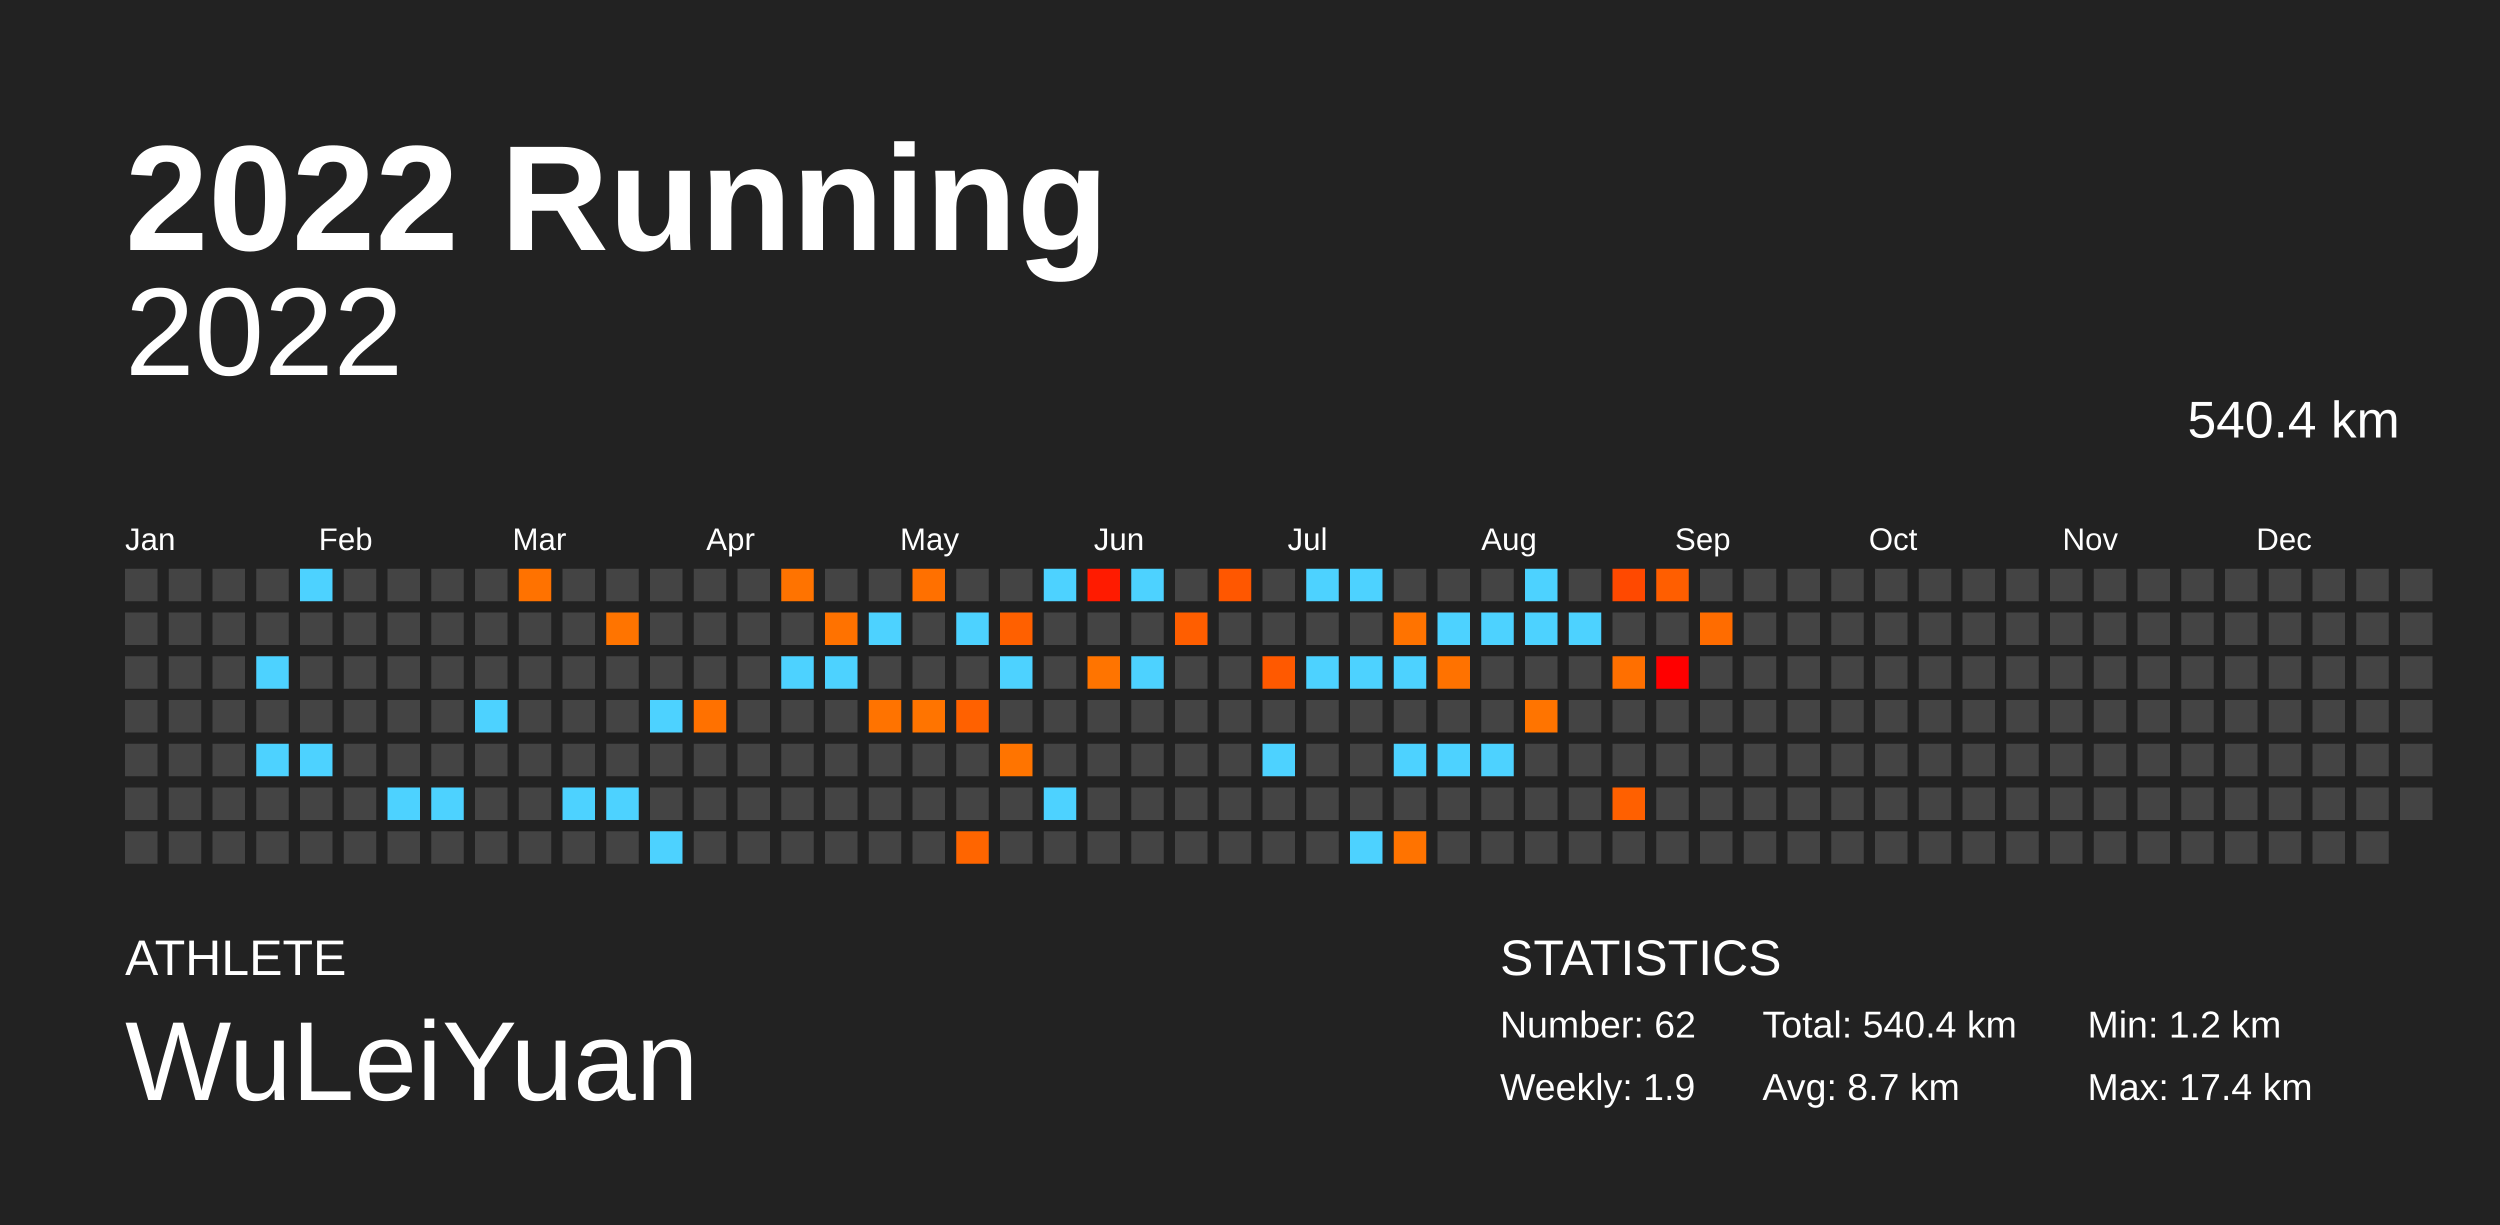
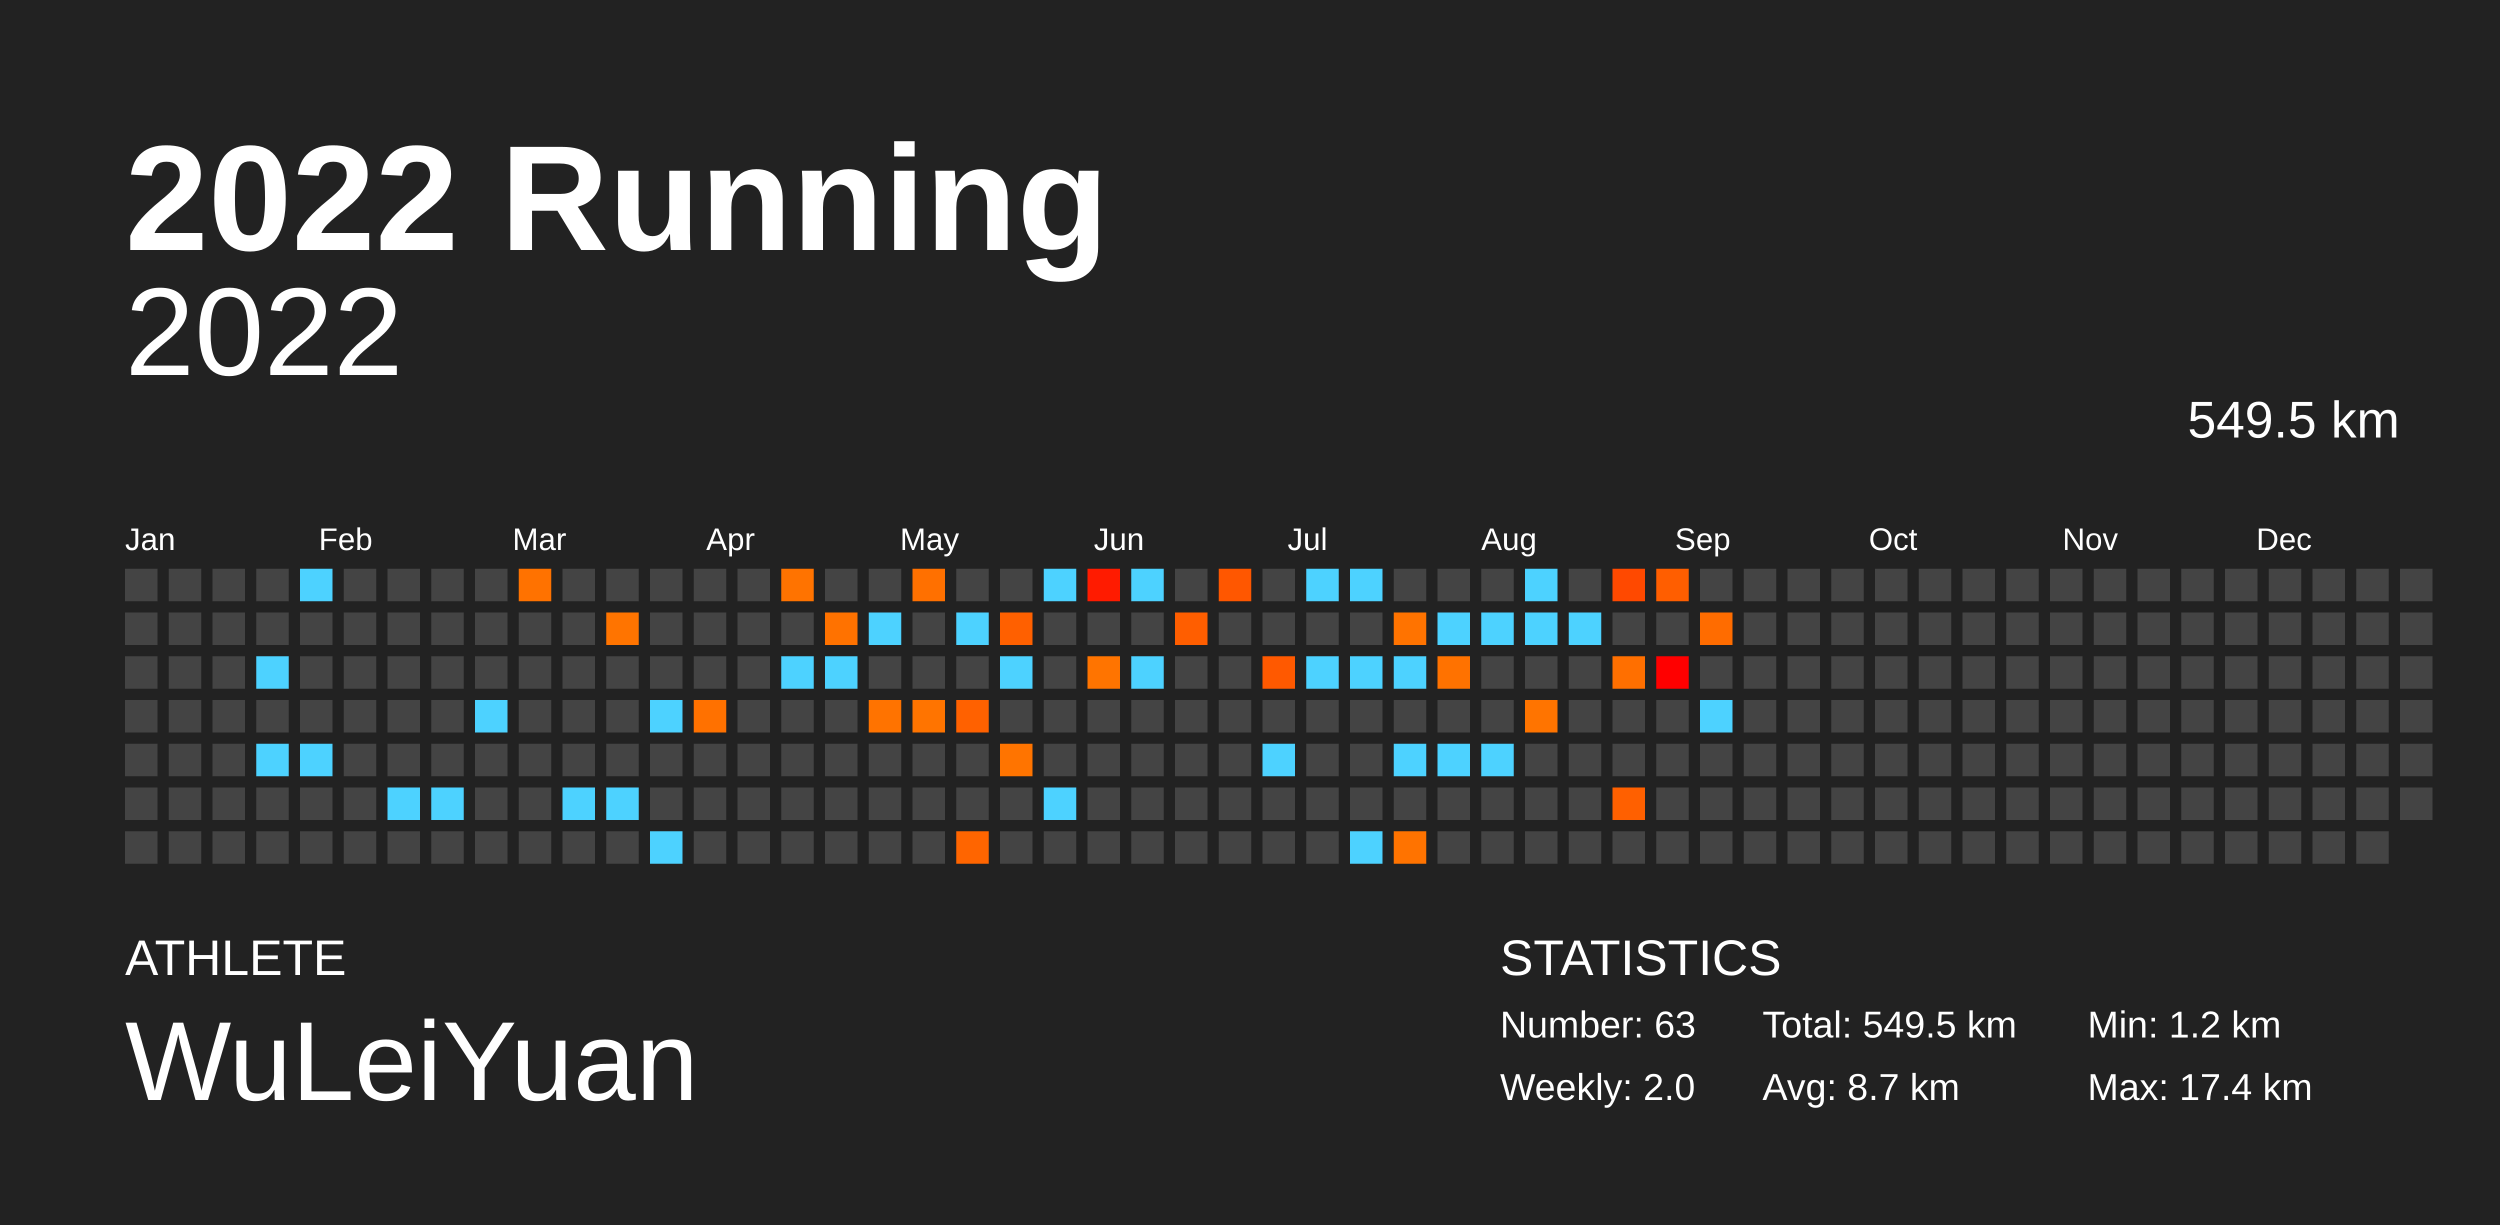
<svg xmlns="http://www.w3.org/2000/svg" baseProfile="full" height="98mm" version="1.1" viewBox="0,0,200,98" width="200mm">
  <defs />
  <rect fill="#222222" height="98" width="200" x="0" y="0" />
  <text fill="#FFFFFF" style="font-size:12px; font-family:Arial; font-weight:bold;" x="10" y="20">2022 Running</text>
  <text fill="#FFFFFF" style="font-size:4px; font-family:Arial" x="10" y="78">ATHLETE</text>
  <text fill="#FFFFFF" style="font-size:9px; font-family:Arial" x="10" y="88">WuLeiYuan</text>
  <text fill="#FFFFFF" style="font-size:4px; font-family:Arial" x="120" y="78">STATISTICS</text>
-   <text fill="#FFFFFF" style="font-size:3px; font-family:Arial" x="120" y="83">Number: 62</text>
-   <text fill="#FFFFFF" style="font-size:3px; font-family:Arial" x="120" y="88">Weekly: 1.9</text>
-   <text fill="#FFFFFF" style="font-size:3px; font-family:Arial" x="141" y="83">Total: 540.4 km</text>
+   <text fill="#FFFFFF" style="font-size:3px; font-family:Arial" x="120" y="83">Number: 63</text>
+   <text fill="#FFFFFF" style="font-size:3px; font-family:Arial" x="120" y="88">Weekly: 2.0</text>
+   <text fill="#FFFFFF" style="font-size:3px; font-family:Arial" x="141" y="83">Total: 549.5 km</text>
  <text fill="#FFFFFF" style="font-size:3px; font-family:Arial" x="141" y="88">Avg: 8.7 km</text>
  <text fill="#FFFFFF" style="font-size:3px; font-family:Arial" x="167" y="83">Min: 1.2 km</text>
  <text fill="#FFFFFF" style="font-size:3px; font-family:Arial" x="167" y="88">Max: 17.4 km</text>
  <text alignment-baseline="hanging" fill="#FFFFFF" style="font-size:10.0px; font-family:Arial;" x="10" y="30">2022</text>
-   <text alignment-baseline="hanging" fill="#FFFFFF" style="font-size:4.125px; font-family:Arial;" x="175" y="35">540.4 km</text>
+   <text alignment-baseline="hanging" fill="#FFFFFF" style="font-size:4.125px; font-family:Arial;" x="175" y="35">549.5 km</text>
  <text fill="#FFFFFF" style="font-size:2.5px; font-family:Arial" x="10.0" y="44">Jan</text>
  <text fill="#FFFFFF" style="font-size:2.5px; font-family:Arial" x="25.5" y="44">Feb</text>
  <text fill="#FFFFFF" style="font-size:2.5px; font-family:Arial" x="41.0" y="44">Mar</text>
  <text fill="#FFFFFF" style="font-size:2.5px; font-family:Arial" x="56.5" y="44">Apr</text>
  <text fill="#FFFFFF" style="font-size:2.5px; font-family:Arial" x="72.0" y="44">May</text>
  <text fill="#FFFFFF" style="font-size:2.5px; font-family:Arial" x="87.5" y="44">Jun</text>
  <text fill="#FFFFFF" style="font-size:2.5px; font-family:Arial" x="103.0" y="44">Jul</text>
  <text fill="#FFFFFF" style="font-size:2.5px; font-family:Arial" x="118.5" y="44">Aug</text>
  <text fill="#FFFFFF" style="font-size:2.5px; font-family:Arial" x="134.0" y="44">Sep</text>
  <text fill="#FFFFFF" style="font-size:2.5px; font-family:Arial" x="149.5" y="44">Oct</text>
  <text fill="#FFFFFF" style="font-size:2.5px; font-family:Arial" x="165.0" y="44">Nov</text>
  <text fill="#FFFFFF" style="font-size:2.5px; font-family:Arial" x="180.5" y="44">Dec</text>
  <rect fill="#444444" height="2.6" width="2.6" x="10.0" y="45.5" />
  <rect fill="#444444" height="2.6" width="2.6" x="10.0" y="49.0" />
  <rect fill="#444444" height="2.6" width="2.6" x="10.0" y="52.5" />
  <rect fill="#444444" height="2.6" width="2.6" x="10.0" y="56.0" />
  <rect fill="#444444" height="2.6" width="2.6" x="10.0" y="59.5" />
  <rect fill="#444444" height="2.6" width="2.6" x="10.0" y="63.0" />
  <rect fill="#444444" height="2.6" width="2.6" x="10.0" y="66.5" />
  <rect fill="#444444" height="2.6" width="2.6" x="13.5" y="45.5" />
  <rect fill="#444444" height="2.6" width="2.6" x="13.5" y="49.0" />
  <rect fill="#444444" height="2.6" width="2.6" x="13.5" y="52.5" />
  <rect fill="#444444" height="2.6" width="2.6" x="13.5" y="56.0" />
  <rect fill="#444444" height="2.6" width="2.6" x="13.5" y="59.5" />
  <rect fill="#444444" height="2.6" width="2.6" x="13.5" y="63.0" />
  <rect fill="#444444" height="2.6" width="2.6" x="13.5" y="66.5" />
  <rect fill="#444444" height="2.6" width="2.6" x="17.0" y="45.5" />
  <rect fill="#444444" height="2.6" width="2.6" x="17.0" y="49.0" />
  <rect fill="#444444" height="2.6" width="2.6" x="17.0" y="52.5" />
  <rect fill="#444444" height="2.6" width="2.6" x="17.0" y="56.0" />
  <rect fill="#444444" height="2.6" width="2.6" x="17.0" y="59.5" />
  <rect fill="#444444" height="2.6" width="2.6" x="17.0" y="63.0" />
  <rect fill="#444444" height="2.6" width="2.6" x="17.0" y="66.5" />
  <rect fill="#444444" height="2.6" width="2.6" x="20.5" y="45.5" />
  <rect fill="#444444" height="2.6" width="2.6" x="20.5" y="49.0" />
  <rect fill="#4dd2ff" height="2.6" width="2.6" x="20.5" y="52.5" />
  <rect fill="#444444" height="2.6" width="2.6" x="20.5" y="56.0" />
  <rect fill="#4dd2ff" height="2.6" width="2.6" x="20.5" y="59.5" />
  <rect fill="#444444" height="2.6" width="2.6" x="20.5" y="63.0" />
  <rect fill="#444444" height="2.6" width="2.6" x="20.5" y="66.5" />
  <rect fill="#4dd2ff" height="2.6" width="2.6" x="24.0" y="45.5" />
  <rect fill="#444444" height="2.6" width="2.6" x="24.0" y="49.0" />
  <rect fill="#444444" height="2.6" width="2.6" x="24.0" y="52.5" />
  <rect fill="#444444" height="2.6" width="2.6" x="24.0" y="56.0" />
  <rect fill="#4dd2ff" height="2.6" width="2.6" x="24.0" y="59.5" />
  <rect fill="#444444" height="2.6" width="2.6" x="24.0" y="63.0" />
  <rect fill="#444444" height="2.6" width="2.6" x="24.0" y="66.5" />
  <rect fill="#444444" height="2.6" width="2.6" x="27.5" y="45.5" />
  <rect fill="#444444" height="2.6" width="2.6" x="27.5" y="49.0" />
  <rect fill="#444444" height="2.6" width="2.6" x="27.5" y="52.5" />
  <rect fill="#444444" height="2.6" width="2.6" x="27.5" y="56.0" />
  <rect fill="#444444" height="2.6" width="2.6" x="27.5" y="59.5" />
  <rect fill="#444444" height="2.6" width="2.6" x="27.5" y="63.0" />
  <rect fill="#444444" height="2.6" width="2.6" x="27.5" y="66.5" />
  <rect fill="#444444" height="2.6" width="2.6" x="31.0" y="45.5" />
  <rect fill="#444444" height="2.6" width="2.6" x="31.0" y="49.0" />
  <rect fill="#444444" height="2.6" width="2.6" x="31.0" y="52.5" />
  <rect fill="#444444" height="2.6" width="2.6" x="31.0" y="56.0" />
  <rect fill="#444444" height="2.6" width="2.6" x="31.0" y="59.5" />
  <rect fill="#4dd2ff" height="2.6" width="2.6" x="31.0" y="63.0" />
  <rect fill="#444444" height="2.6" width="2.6" x="31.0" y="66.5" />
  <rect fill="#444444" height="2.6" width="2.6" x="34.5" y="45.5" />
  <rect fill="#444444" height="2.6" width="2.6" x="34.5" y="49.0" />
  <rect fill="#444444" height="2.6" width="2.6" x="34.5" y="52.5" />
  <rect fill="#444444" height="2.6" width="2.6" x="34.5" y="56.0" />
  <rect fill="#444444" height="2.6" width="2.6" x="34.5" y="59.5" />
  <rect fill="#4dd2ff" height="2.6" width="2.6" x="34.5" y="63.0" />
  <rect fill="#444444" height="2.6" width="2.6" x="34.5" y="66.5" />
  <rect fill="#444444" height="2.6" width="2.6" x="38.0" y="45.5" />
  <rect fill="#444444" height="2.6" width="2.6" x="38.0" y="49.0" />
  <rect fill="#444444" height="2.6" width="2.6" x="38.0" y="52.5" />
  <rect fill="#4dd2ff" height="2.6" width="2.6" x="38.0" y="56.0" />
  <rect fill="#444444" height="2.6" width="2.6" x="38.0" y="59.5" />
  <rect fill="#444444" height="2.6" width="2.6" x="38.0" y="63.0" />
  <rect fill="#444444" height="2.6" width="2.6" x="38.0" y="66.5" />
  <rect fill="#ff7200" height="2.6" width="2.6" x="41.5" y="45.5" />
  <rect fill="#444444" height="2.6" width="2.6" x="41.5" y="49.0" />
  <rect fill="#444444" height="2.6" width="2.6" x="41.5" y="52.5" />
  <rect fill="#444444" height="2.6" width="2.6" x="41.5" y="56.0" />
  <rect fill="#444444" height="2.6" width="2.6" x="41.5" y="59.5" />
  <rect fill="#444444" height="2.6" width="2.6" x="41.5" y="63.0" />
  <rect fill="#444444" height="2.6" width="2.6" x="41.5" y="66.5" />
  <rect fill="#444444" height="2.6" width="2.6" x="45.0" y="45.5" />
  <rect fill="#444444" height="2.6" width="2.6" x="45.0" y="49.0" />
  <rect fill="#444444" height="2.6" width="2.6" x="45.0" y="52.5" />
  <rect fill="#444444" height="2.6" width="2.6" x="45.0" y="56.0" />
  <rect fill="#444444" height="2.6" width="2.6" x="45.0" y="59.5" />
  <rect fill="#4dd2ff" height="2.6" width="2.6" x="45.0" y="63.0" />
  <rect fill="#444444" height="2.6" width="2.6" x="45.0" y="66.5" />
  <rect fill="#444444" height="2.6" width="2.6" x="48.5" y="45.5" />
  <rect fill="#ff7400" height="2.6" width="2.6" x="48.5" y="49.0" />
  <rect fill="#444444" height="2.6" width="2.6" x="48.5" y="52.5" />
  <rect fill="#444444" height="2.6" width="2.6" x="48.5" y="56.0" />
  <rect fill="#444444" height="2.6" width="2.6" x="48.5" y="59.5" />
  <rect fill="#4dd2ff" height="2.6" width="2.6" x="48.5" y="63.0" />
  <rect fill="#444444" height="2.6" width="2.6" x="48.5" y="66.5" />
  <rect fill="#444444" height="2.6" width="2.6" x="52.0" y="45.5" />
  <rect fill="#444444" height="2.6" width="2.6" x="52.0" y="49.0" />
  <rect fill="#444444" height="2.6" width="2.6" x="52.0" y="52.5" />
  <rect fill="#4dd2ff" height="2.6" width="2.6" x="52.0" y="56.0" />
  <rect fill="#444444" height="2.6" width="2.6" x="52.0" y="59.5" />
  <rect fill="#444444" height="2.6" width="2.6" x="52.0" y="63.0" />
  <rect fill="#4dd2ff" height="2.6" width="2.6" x="52.0" y="66.5" />
  <rect fill="#444444" height="2.6" width="2.6" x="55.5" y="45.5" />
  <rect fill="#444444" height="2.6" width="2.6" x="55.5" y="49.0" />
  <rect fill="#444444" height="2.6" width="2.6" x="55.5" y="52.5" />
  <rect fill="#ff7100" height="2.6" width="2.6" x="55.5" y="56.0" />
  <rect fill="#444444" height="2.6" width="2.6" x="55.5" y="59.5" />
  <rect fill="#444444" height="2.6" width="2.6" x="55.5" y="63.0" />
  <rect fill="#444444" height="2.6" width="2.6" x="55.5" y="66.5" />
  <rect fill="#444444" height="2.6" width="2.6" x="59.0" y="45.5" />
  <rect fill="#444444" height="2.6" width="2.6" x="59.0" y="49.0" />
  <rect fill="#444444" height="2.6" width="2.6" x="59.0" y="52.5" />
  <rect fill="#444444" height="2.6" width="2.6" x="59.0" y="56.0" />
  <rect fill="#444444" height="2.6" width="2.6" x="59.0" y="59.5" />
  <rect fill="#444444" height="2.6" width="2.6" x="59.0" y="63.0" />
  <rect fill="#444444" height="2.6" width="2.6" x="59.0" y="66.5" />
  <rect fill="#ff7300" height="2.6" width="2.6" x="62.5" y="45.5" />
  <rect fill="#444444" height="2.6" width="2.6" x="62.5" y="49.0" />
  <rect fill="#4dd2ff" height="2.6" width="2.6" x="62.5" y="52.5" />
  <rect fill="#444444" height="2.6" width="2.6" x="62.5" y="56.0" />
  <rect fill="#444444" height="2.6" width="2.6" x="62.5" y="59.5" />
  <rect fill="#444444" height="2.6" width="2.6" x="62.5" y="63.0" />
  <rect fill="#444444" height="2.6" width="2.6" x="62.5" y="66.5" />
  <rect fill="#444444" height="2.6" width="2.6" x="66.0" y="45.5" />
  <rect fill="#ff7200" height="2.6" width="2.6" x="66.0" y="49.0" />
  <rect fill="#4dd2ff" height="2.6" width="2.6" x="66.0" y="52.5" />
  <rect fill="#444444" height="2.6" width="2.6" x="66.0" y="56.0" />
  <rect fill="#444444" height="2.6" width="2.6" x="66.0" y="59.5" />
  <rect fill="#444444" height="2.6" width="2.6" x="66.0" y="63.0" />
  <rect fill="#444444" height="2.6" width="2.6" x="66.0" y="66.5" />
  <rect fill="#444444" height="2.6" width="2.6" x="69.5" y="45.5" />
  <rect fill="#4dd2ff" height="2.6" width="2.6" x="69.5" y="49.0" />
  <rect fill="#444444" height="2.6" width="2.6" x="69.5" y="52.5" />
  <rect fill="#ff7300" height="2.6" width="2.6" x="69.5" y="56.0" />
  <rect fill="#444444" height="2.6" width="2.6" x="69.5" y="59.5" />
  <rect fill="#444444" height="2.6" width="2.6" x="69.5" y="63.0" />
  <rect fill="#444444" height="2.6" width="2.6" x="69.5" y="66.5" />
  <rect fill="#ff7000" height="2.6" width="2.6" x="73.0" y="45.5" />
  <rect fill="#444444" height="2.6" width="2.6" x="73.0" y="49.0" />
  <rect fill="#444444" height="2.6" width="2.6" x="73.0" y="52.5" />
  <rect fill="#ff7400" height="2.6" width="2.6" x="73.0" y="56.0" />
  <rect fill="#444444" height="2.6" width="2.6" x="73.0" y="59.5" />
  <rect fill="#444444" height="2.6" width="2.6" x="73.0" y="63.0" />
  <rect fill="#444444" height="2.6" width="2.6" x="73.0" y="66.5" />
  <rect fill="#444444" height="2.6" width="2.6" x="76.5" y="45.5" />
  <rect fill="#4dd2ff" height="2.6" width="2.6" x="76.5" y="49.0" />
  <rect fill="#444444" height="2.6" width="2.6" x="76.5" y="52.5" />
  <rect fill="#ff6100" height="2.6" width="2.6" x="76.5" y="56.0" />
  <rect fill="#444444" height="2.6" width="2.6" x="76.5" y="59.5" />
  <rect fill="#444444" height="2.6" width="2.6" x="76.5" y="63.0" />
  <rect fill="#ff6500" height="2.6" width="2.6" x="76.5" y="66.5" />
  <rect fill="#444444" height="2.6" width="2.6" x="80.0" y="45.5" />
  <rect fill="#ff6000" height="2.6" width="2.6" x="80.0" y="49.0" />
  <rect fill="#4dd2ff" height="2.6" width="2.6" x="80.0" y="52.5" />
  <rect fill="#444444" height="2.6" width="2.6" x="80.0" y="56.0" />
  <rect fill="#ff7400" height="2.6" width="2.6" x="80.0" y="59.5" />
  <rect fill="#444444" height="2.6" width="2.6" x="80.0" y="63.0" />
  <rect fill="#444444" height="2.6" width="2.6" x="80.0" y="66.5" />
  <rect fill="#4dd2ff" height="2.6" width="2.6" x="83.5" y="45.5" />
  <rect fill="#444444" height="2.6" width="2.6" x="83.5" y="49.0" />
  <rect fill="#444444" height="2.6" width="2.6" x="83.5" y="52.5" />
  <rect fill="#444444" height="2.6" width="2.6" x="83.5" y="56.0" />
  <rect fill="#444444" height="2.6" width="2.6" x="83.5" y="59.5" />
  <rect fill="#4dd2ff" height="2.6" width="2.6" x="83.5" y="63.0" />
  <rect fill="#444444" height="2.6" width="2.6" x="83.5" y="66.5" />
  <rect fill="#ff1b00" height="2.6" width="2.6" x="87.0" y="45.5" />
  <rect fill="#444444" height="2.6" width="2.6" x="87.0" y="49.0" />
  <rect fill="#ff7400" height="2.6" width="2.6" x="87.0" y="52.5" />
  <rect fill="#444444" height="2.6" width="2.6" x="87.0" y="56.0" />
  <rect fill="#444444" height="2.6" width="2.6" x="87.0" y="59.5" />
  <rect fill="#444444" height="2.6" width="2.6" x="87.0" y="63.0" />
  <rect fill="#444444" height="2.6" width="2.6" x="87.0" y="66.5" />
  <rect fill="#4dd2ff" height="2.6" width="2.6" x="90.5" y="45.5" />
  <rect fill="#444444" height="2.6" width="2.6" x="90.5" y="49.0" />
  <rect fill="#4dd2ff" height="2.6" width="2.6" x="90.5" y="52.5" />
  <rect fill="#444444" height="2.6" width="2.6" x="90.5" y="56.0" />
  <rect fill="#444444" height="2.6" width="2.6" x="90.5" y="59.5" />
  <rect fill="#444444" height="2.6" width="2.6" x="90.5" y="63.0" />
  <rect fill="#444444" height="2.6" width="2.6" x="90.5" y="66.5" />
  <rect fill="#444444" height="2.6" width="2.6" x="94.0" y="45.5" />
  <rect fill="#ff5e00" height="2.6" width="2.6" x="94.0" y="49.0" />
  <rect fill="#444444" height="2.6" width="2.6" x="94.0" y="52.5" />
  <rect fill="#444444" height="2.6" width="2.6" x="94.0" y="56.0" />
  <rect fill="#444444" height="2.6" width="2.6" x="94.0" y="59.5" />
  <rect fill="#444444" height="2.6" width="2.6" x="94.0" y="63.0" />
  <rect fill="#444444" height="2.6" width="2.6" x="94.0" y="66.5" />
  <rect fill="#ff5700" height="2.6" width="2.6" x="97.5" y="45.5" />
  <rect fill="#444444" height="2.6" width="2.6" x="97.5" y="49.0" />
  <rect fill="#444444" height="2.6" width="2.6" x="97.5" y="52.5" />
  <rect fill="#444444" height="2.6" width="2.6" x="97.5" y="56.0" />
  <rect fill="#444444" height="2.6" width="2.6" x="97.5" y="59.5" />
  <rect fill="#444444" height="2.6" width="2.6" x="97.5" y="63.0" />
  <rect fill="#444444" height="2.6" width="2.6" x="97.5" y="66.5" />
  <rect fill="#444444" height="2.6" width="2.6" x="101.0" y="45.5" />
  <rect fill="#444444" height="2.6" width="2.6" x="101.0" y="49.0" />
  <rect fill="#ff5900" height="2.6" width="2.6" x="101.0" y="52.5" />
  <rect fill="#444444" height="2.6" width="2.6" x="101.0" y="56.0" />
  <rect fill="#4dd2ff" height="2.6" width="2.6" x="101.0" y="59.5" />
  <rect fill="#444444" height="2.6" width="2.6" x="101.0" y="63.0" />
  <rect fill="#444444" height="2.6" width="2.6" x="101.0" y="66.5" />
  <rect fill="#4dd2ff" height="2.6" width="2.6" x="104.5" y="45.5" />
  <rect fill="#444444" height="2.6" width="2.6" x="104.5" y="49.0" />
  <rect fill="#4dd2ff" height="2.6" width="2.6" x="104.5" y="52.5" />
  <rect fill="#444444" height="2.6" width="2.6" x="104.5" y="56.0" />
  <rect fill="#444444" height="2.6" width="2.6" x="104.5" y="59.5" />
  <rect fill="#444444" height="2.6" width="2.6" x="104.5" y="63.0" />
  <rect fill="#444444" height="2.6" width="2.6" x="104.5" y="66.5" />
  <rect fill="#4dd2ff" height="2.6" width="2.6" x="108.0" y="45.5" />
  <rect fill="#444444" height="2.6" width="2.6" x="108.0" y="49.0" />
  <rect fill="#4dd2ff" height="2.6" width="2.6" x="108.0" y="52.5" />
  <rect fill="#444444" height="2.6" width="2.6" x="108.0" y="56.0" />
  <rect fill="#444444" height="2.6" width="2.6" x="108.0" y="59.5" />
  <rect fill="#444444" height="2.6" width="2.6" x="108.0" y="63.0" />
  <rect fill="#4dd2ff" height="2.6" width="2.6" x="108.0" y="66.5" />
  <rect fill="#444444" height="2.6" width="2.6" x="111.5" y="45.5" />
  <rect fill="#ff7300" height="2.6" width="2.6" x="111.5" y="49.0" />
  <rect fill="#4dd2ff" height="2.6" width="2.6" x="111.5" y="52.5" />
  <rect fill="#444444" height="2.6" width="2.6" x="111.5" y="56.0" />
  <rect fill="#4dd2ff" height="2.6" width="2.6" x="111.5" y="59.5" />
  <rect fill="#444444" height="2.6" width="2.6" x="111.5" y="63.0" />
  <rect fill="#ff7300" height="2.6" width="2.6" x="111.5" y="66.5" />
  <rect fill="#444444" height="2.6" width="2.6" x="115.0" y="45.5" />
  <rect fill="#4dd2ff" height="2.6" width="2.6" x="115.0" y="49.0" />
  <rect fill="#ff7200" height="2.6" width="2.6" x="115.0" y="52.5" />
  <rect fill="#444444" height="2.6" width="2.6" x="115.0" y="56.0" />
  <rect fill="#4dd2ff" height="2.6" width="2.6" x="115.0" y="59.5" />
  <rect fill="#444444" height="2.6" width="2.6" x="115.0" y="63.0" />
  <rect fill="#444444" height="2.6" width="2.6" x="115.0" y="66.5" />
  <rect fill="#444444" height="2.6" width="2.6" x="118.5" y="45.5" />
  <rect fill="#4dd2ff" height="2.6" width="2.6" x="118.5" y="49.0" />
  <rect fill="#444444" height="2.6" width="2.6" x="118.5" y="52.5" />
  <rect fill="#444444" height="2.6" width="2.6" x="118.5" y="56.0" />
  <rect fill="#4dd2ff" height="2.6" width="2.6" x="118.5" y="59.5" />
  <rect fill="#444444" height="2.6" width="2.6" x="118.5" y="63.0" />
  <rect fill="#444444" height="2.6" width="2.6" x="118.5" y="66.5" />
  <rect fill="#4dd2ff" height="2.6" width="2.6" x="122.0" y="45.5" />
  <rect fill="#4dd2ff" height="2.6" width="2.6" x="122.0" y="49.0" />
  <rect fill="#444444" height="2.6" width="2.6" x="122.0" y="52.5" />
  <rect fill="#ff7400" height="2.6" width="2.6" x="122.0" y="56.0" />
  <rect fill="#444444" height="2.6" width="2.6" x="122.0" y="59.5" />
  <rect fill="#444444" height="2.6" width="2.6" x="122.0" y="63.0" />
  <rect fill="#444444" height="2.6" width="2.6" x="122.0" y="66.5" />
  <rect fill="#444444" height="2.6" width="2.6" x="125.5" y="45.5" />
  <rect fill="#4dd2ff" height="2.6" width="2.6" x="125.5" y="49.0" />
  <rect fill="#444444" height="2.6" width="2.6" x="125.5" y="52.5" />
  <rect fill="#444444" height="2.6" width="2.6" x="125.5" y="56.0" />
  <rect fill="#444444" height="2.6" width="2.6" x="125.5" y="59.5" />
  <rect fill="#444444" height="2.6" width="2.6" x="125.5" y="63.0" />
  <rect fill="#444444" height="2.6" width="2.6" x="125.5" y="66.5" />
  <rect fill="#ff4900" height="2.6" width="2.6" x="129.0" y="45.5" />
  <rect fill="#444444" height="2.6" width="2.6" x="129.0" y="49.0" />
  <rect fill="#ff6f00" height="2.6" width="2.6" x="129.0" y="52.5" />
  <rect fill="#444444" height="2.6" width="2.6" x="129.0" y="56.0" />
  <rect fill="#444444" height="2.6" width="2.6" x="129.0" y="59.5" />
  <rect fill="#ff6000" height="2.6" width="2.6" x="129.0" y="63.0" />
  <rect fill="#444444" height="2.6" width="2.6" x="129.0" y="66.5" />
  <rect fill="#ff5e00" height="2.6" width="2.6" x="132.5" y="45.5" />
  <rect fill="#444444" height="2.6" width="2.6" x="132.5" y="49.0" />
  <rect fill="#ff0000" height="2.6" width="2.6" x="132.5" y="52.5" />
  <rect fill="#444444" height="2.6" width="2.6" x="132.5" y="56.0" />
  <rect fill="#444444" height="2.6" width="2.6" x="132.5" y="59.5" />
  <rect fill="#444444" height="2.6" width="2.6" x="132.5" y="63.0" />
  <rect fill="#444444" height="2.6" width="2.6" x="132.5" y="66.5" />
  <rect fill="#444444" height="2.6" width="2.6" x="136.0" y="45.5" />
  <rect fill="#ff6c00" height="2.6" width="2.6" x="136.0" y="49.0" />
  <rect fill="#444444" height="2.6" width="2.6" x="136.0" y="52.5" />
-   <rect fill="#444444" height="2.6" width="2.6" x="136.0" y="56.0" />
+   <rect fill="#4dd2ff" height="2.6" width="2.6" x="136.0" y="56.0" />
  <rect fill="#444444" height="2.6" width="2.6" x="136.0" y="59.5" />
  <rect fill="#444444" height="2.6" width="2.6" x="136.0" y="63.0" />
  <rect fill="#444444" height="2.6" width="2.6" x="136.0" y="66.5" />
  <rect fill="#444444" height="2.6" width="2.6" x="139.5" y="45.5" />
  <rect fill="#444444" height="2.6" width="2.6" x="139.5" y="49.0" />
  <rect fill="#444444" height="2.6" width="2.6" x="139.5" y="52.5" />
  <rect fill="#444444" height="2.6" width="2.6" x="139.5" y="56.0" />
  <rect fill="#444444" height="2.6" width="2.6" x="139.5" y="59.5" />
  <rect fill="#444444" height="2.6" width="2.6" x="139.5" y="63.0" />
  <rect fill="#444444" height="2.6" width="2.6" x="139.5" y="66.5" />
  <rect fill="#444444" height="2.6" width="2.6" x="143.0" y="45.5" />
  <rect fill="#444444" height="2.6" width="2.6" x="143.0" y="49.0" />
  <rect fill="#444444" height="2.6" width="2.6" x="143.0" y="52.5" />
  <rect fill="#444444" height="2.6" width="2.6" x="143.0" y="56.0" />
  <rect fill="#444444" height="2.6" width="2.6" x="143.0" y="59.5" />
  <rect fill="#444444" height="2.6" width="2.6" x="143.0" y="63.0" />
  <rect fill="#444444" height="2.6" width="2.6" x="143.0" y="66.5" />
  <rect fill="#444444" height="2.6" width="2.6" x="146.5" y="45.5" />
  <rect fill="#444444" height="2.6" width="2.6" x="146.5" y="49.0" />
  <rect fill="#444444" height="2.6" width="2.6" x="146.5" y="52.5" />
  <rect fill="#444444" height="2.6" width="2.6" x="146.5" y="56.0" />
  <rect fill="#444444" height="2.6" width="2.6" x="146.5" y="59.5" />
  <rect fill="#444444" height="2.6" width="2.6" x="146.5" y="63.0" />
  <rect fill="#444444" height="2.6" width="2.6" x="146.5" y="66.5" />
  <rect fill="#444444" height="2.6" width="2.6" x="150.0" y="45.5" />
  <rect fill="#444444" height="2.6" width="2.6" x="150.0" y="49.0" />
  <rect fill="#444444" height="2.6" width="2.6" x="150.0" y="52.5" />
  <rect fill="#444444" height="2.6" width="2.6" x="150.0" y="56.0" />
  <rect fill="#444444" height="2.6" width="2.6" x="150.0" y="59.5" />
  <rect fill="#444444" height="2.6" width="2.6" x="150.0" y="63.0" />
  <rect fill="#444444" height="2.6" width="2.6" x="150.0" y="66.5" />
  <rect fill="#444444" height="2.6" width="2.6" x="153.5" y="45.5" />
  <rect fill="#444444" height="2.6" width="2.6" x="153.5" y="49.0" />
  <rect fill="#444444" height="2.6" width="2.6" x="153.5" y="52.5" />
  <rect fill="#444444" height="2.6" width="2.6" x="153.5" y="56.0" />
  <rect fill="#444444" height="2.6" width="2.6" x="153.5" y="59.5" />
  <rect fill="#444444" height="2.6" width="2.6" x="153.5" y="63.0" />
  <rect fill="#444444" height="2.6" width="2.6" x="153.5" y="66.5" />
  <rect fill="#444444" height="2.6" width="2.6" x="157.0" y="45.5" />
  <rect fill="#444444" height="2.6" width="2.6" x="157.0" y="49.0" />
  <rect fill="#444444" height="2.6" width="2.6" x="157.0" y="52.5" />
  <rect fill="#444444" height="2.6" width="2.6" x="157.0" y="56.0" />
  <rect fill="#444444" height="2.6" width="2.6" x="157.0" y="59.5" />
  <rect fill="#444444" height="2.6" width="2.6" x="157.0" y="63.0" />
  <rect fill="#444444" height="2.6" width="2.6" x="157.0" y="66.5" />
  <rect fill="#444444" height="2.6" width="2.6" x="160.5" y="45.5" />
  <rect fill="#444444" height="2.6" width="2.6" x="160.5" y="49.0" />
  <rect fill="#444444" height="2.6" width="2.6" x="160.5" y="52.5" />
  <rect fill="#444444" height="2.6" width="2.6" x="160.5" y="56.0" />
  <rect fill="#444444" height="2.6" width="2.6" x="160.5" y="59.5" />
  <rect fill="#444444" height="2.6" width="2.6" x="160.5" y="63.0" />
  <rect fill="#444444" height="2.6" width="2.6" x="160.5" y="66.5" />
  <rect fill="#444444" height="2.6" width="2.6" x="164.0" y="45.5" />
  <rect fill="#444444" height="2.6" width="2.6" x="164.0" y="49.0" />
  <rect fill="#444444" height="2.6" width="2.6" x="164.0" y="52.5" />
  <rect fill="#444444" height="2.6" width="2.6" x="164.0" y="56.0" />
  <rect fill="#444444" height="2.6" width="2.6" x="164.0" y="59.5" />
  <rect fill="#444444" height="2.6" width="2.6" x="164.0" y="63.0" />
  <rect fill="#444444" height="2.6" width="2.6" x="164.0" y="66.5" />
  <rect fill="#444444" height="2.6" width="2.6" x="167.5" y="45.5" />
  <rect fill="#444444" height="2.6" width="2.6" x="167.5" y="49.0" />
  <rect fill="#444444" height="2.6" width="2.6" x="167.5" y="52.5" />
  <rect fill="#444444" height="2.6" width="2.6" x="167.5" y="56.0" />
  <rect fill="#444444" height="2.6" width="2.6" x="167.5" y="59.5" />
  <rect fill="#444444" height="2.6" width="2.6" x="167.5" y="63.0" />
  <rect fill="#444444" height="2.6" width="2.6" x="167.5" y="66.5" />
  <rect fill="#444444" height="2.6" width="2.6" x="171.0" y="45.5" />
  <rect fill="#444444" height="2.6" width="2.6" x="171.0" y="49.0" />
  <rect fill="#444444" height="2.6" width="2.6" x="171.0" y="52.5" />
  <rect fill="#444444" height="2.6" width="2.6" x="171.0" y="56.0" />
  <rect fill="#444444" height="2.6" width="2.6" x="171.0" y="59.5" />
  <rect fill="#444444" height="2.6" width="2.6" x="171.0" y="63.0" />
  <rect fill="#444444" height="2.6" width="2.6" x="171.0" y="66.5" />
  <rect fill="#444444" height="2.6" width="2.6" x="174.5" y="45.5" />
  <rect fill="#444444" height="2.6" width="2.6" x="174.5" y="49.0" />
  <rect fill="#444444" height="2.6" width="2.6" x="174.5" y="52.5" />
  <rect fill="#444444" height="2.6" width="2.6" x="174.5" y="56.0" />
  <rect fill="#444444" height="2.6" width="2.6" x="174.5" y="59.5" />
  <rect fill="#444444" height="2.6" width="2.6" x="174.5" y="63.0" />
  <rect fill="#444444" height="2.6" width="2.6" x="174.5" y="66.5" />
  <rect fill="#444444" height="2.6" width="2.6" x="178.0" y="45.5" />
  <rect fill="#444444" height="2.6" width="2.6" x="178.0" y="49.0" />
  <rect fill="#444444" height="2.6" width="2.6" x="178.0" y="52.5" />
  <rect fill="#444444" height="2.6" width="2.6" x="178.0" y="56.0" />
  <rect fill="#444444" height="2.6" width="2.6" x="178.0" y="59.5" />
  <rect fill="#444444" height="2.6" width="2.6" x="178.0" y="63.0" />
  <rect fill="#444444" height="2.6" width="2.6" x="178.0" y="66.5" />
  <rect fill="#444444" height="2.6" width="2.6" x="181.5" y="45.5" />
  <rect fill="#444444" height="2.6" width="2.6" x="181.5" y="49.0" />
  <rect fill="#444444" height="2.6" width="2.6" x="181.5" y="52.5" />
  <rect fill="#444444" height="2.6" width="2.6" x="181.5" y="56.0" />
  <rect fill="#444444" height="2.6" width="2.6" x="181.5" y="59.5" />
  <rect fill="#444444" height="2.6" width="2.6" x="181.5" y="63.0" />
  <rect fill="#444444" height="2.6" width="2.6" x="181.5" y="66.5" />
  <rect fill="#444444" height="2.6" width="2.6" x="185.0" y="45.5" />
  <rect fill="#444444" height="2.6" width="2.6" x="185.0" y="49.0" />
  <rect fill="#444444" height="2.6" width="2.6" x="185.0" y="52.5" />
  <rect fill="#444444" height="2.6" width="2.6" x="185.0" y="56.0" />
  <rect fill="#444444" height="2.6" width="2.6" x="185.0" y="59.5" />
  <rect fill="#444444" height="2.6" width="2.6" x="185.0" y="63.0" />
  <rect fill="#444444" height="2.6" width="2.6" x="185.0" y="66.5" />
  <rect fill="#444444" height="2.6" width="2.6" x="188.5" y="45.5" />
  <rect fill="#444444" height="2.6" width="2.6" x="188.5" y="49.0" />
  <rect fill="#444444" height="2.6" width="2.6" x="188.5" y="52.5" />
  <rect fill="#444444" height="2.6" width="2.6" x="188.5" y="56.0" />
  <rect fill="#444444" height="2.6" width="2.6" x="188.5" y="59.5" />
  <rect fill="#444444" height="2.6" width="2.6" x="188.5" y="63.0" />
  <rect fill="#444444" height="2.6" width="2.6" x="188.5" y="66.5" />
  <rect fill="#444444" height="2.6" width="2.6" x="192.0" y="45.5" />
  <rect fill="#444444" height="2.6" width="2.6" x="192.0" y="49.0" />
  <rect fill="#444444" height="2.6" width="2.6" x="192.0" y="52.5" />
  <rect fill="#444444" height="2.6" width="2.6" x="192.0" y="56.0" />
  <rect fill="#444444" height="2.6" width="2.6" x="192.0" y="59.5" />
  <rect fill="#444444" height="2.6" width="2.6" x="192.0" y="63.0" />
</svg>
